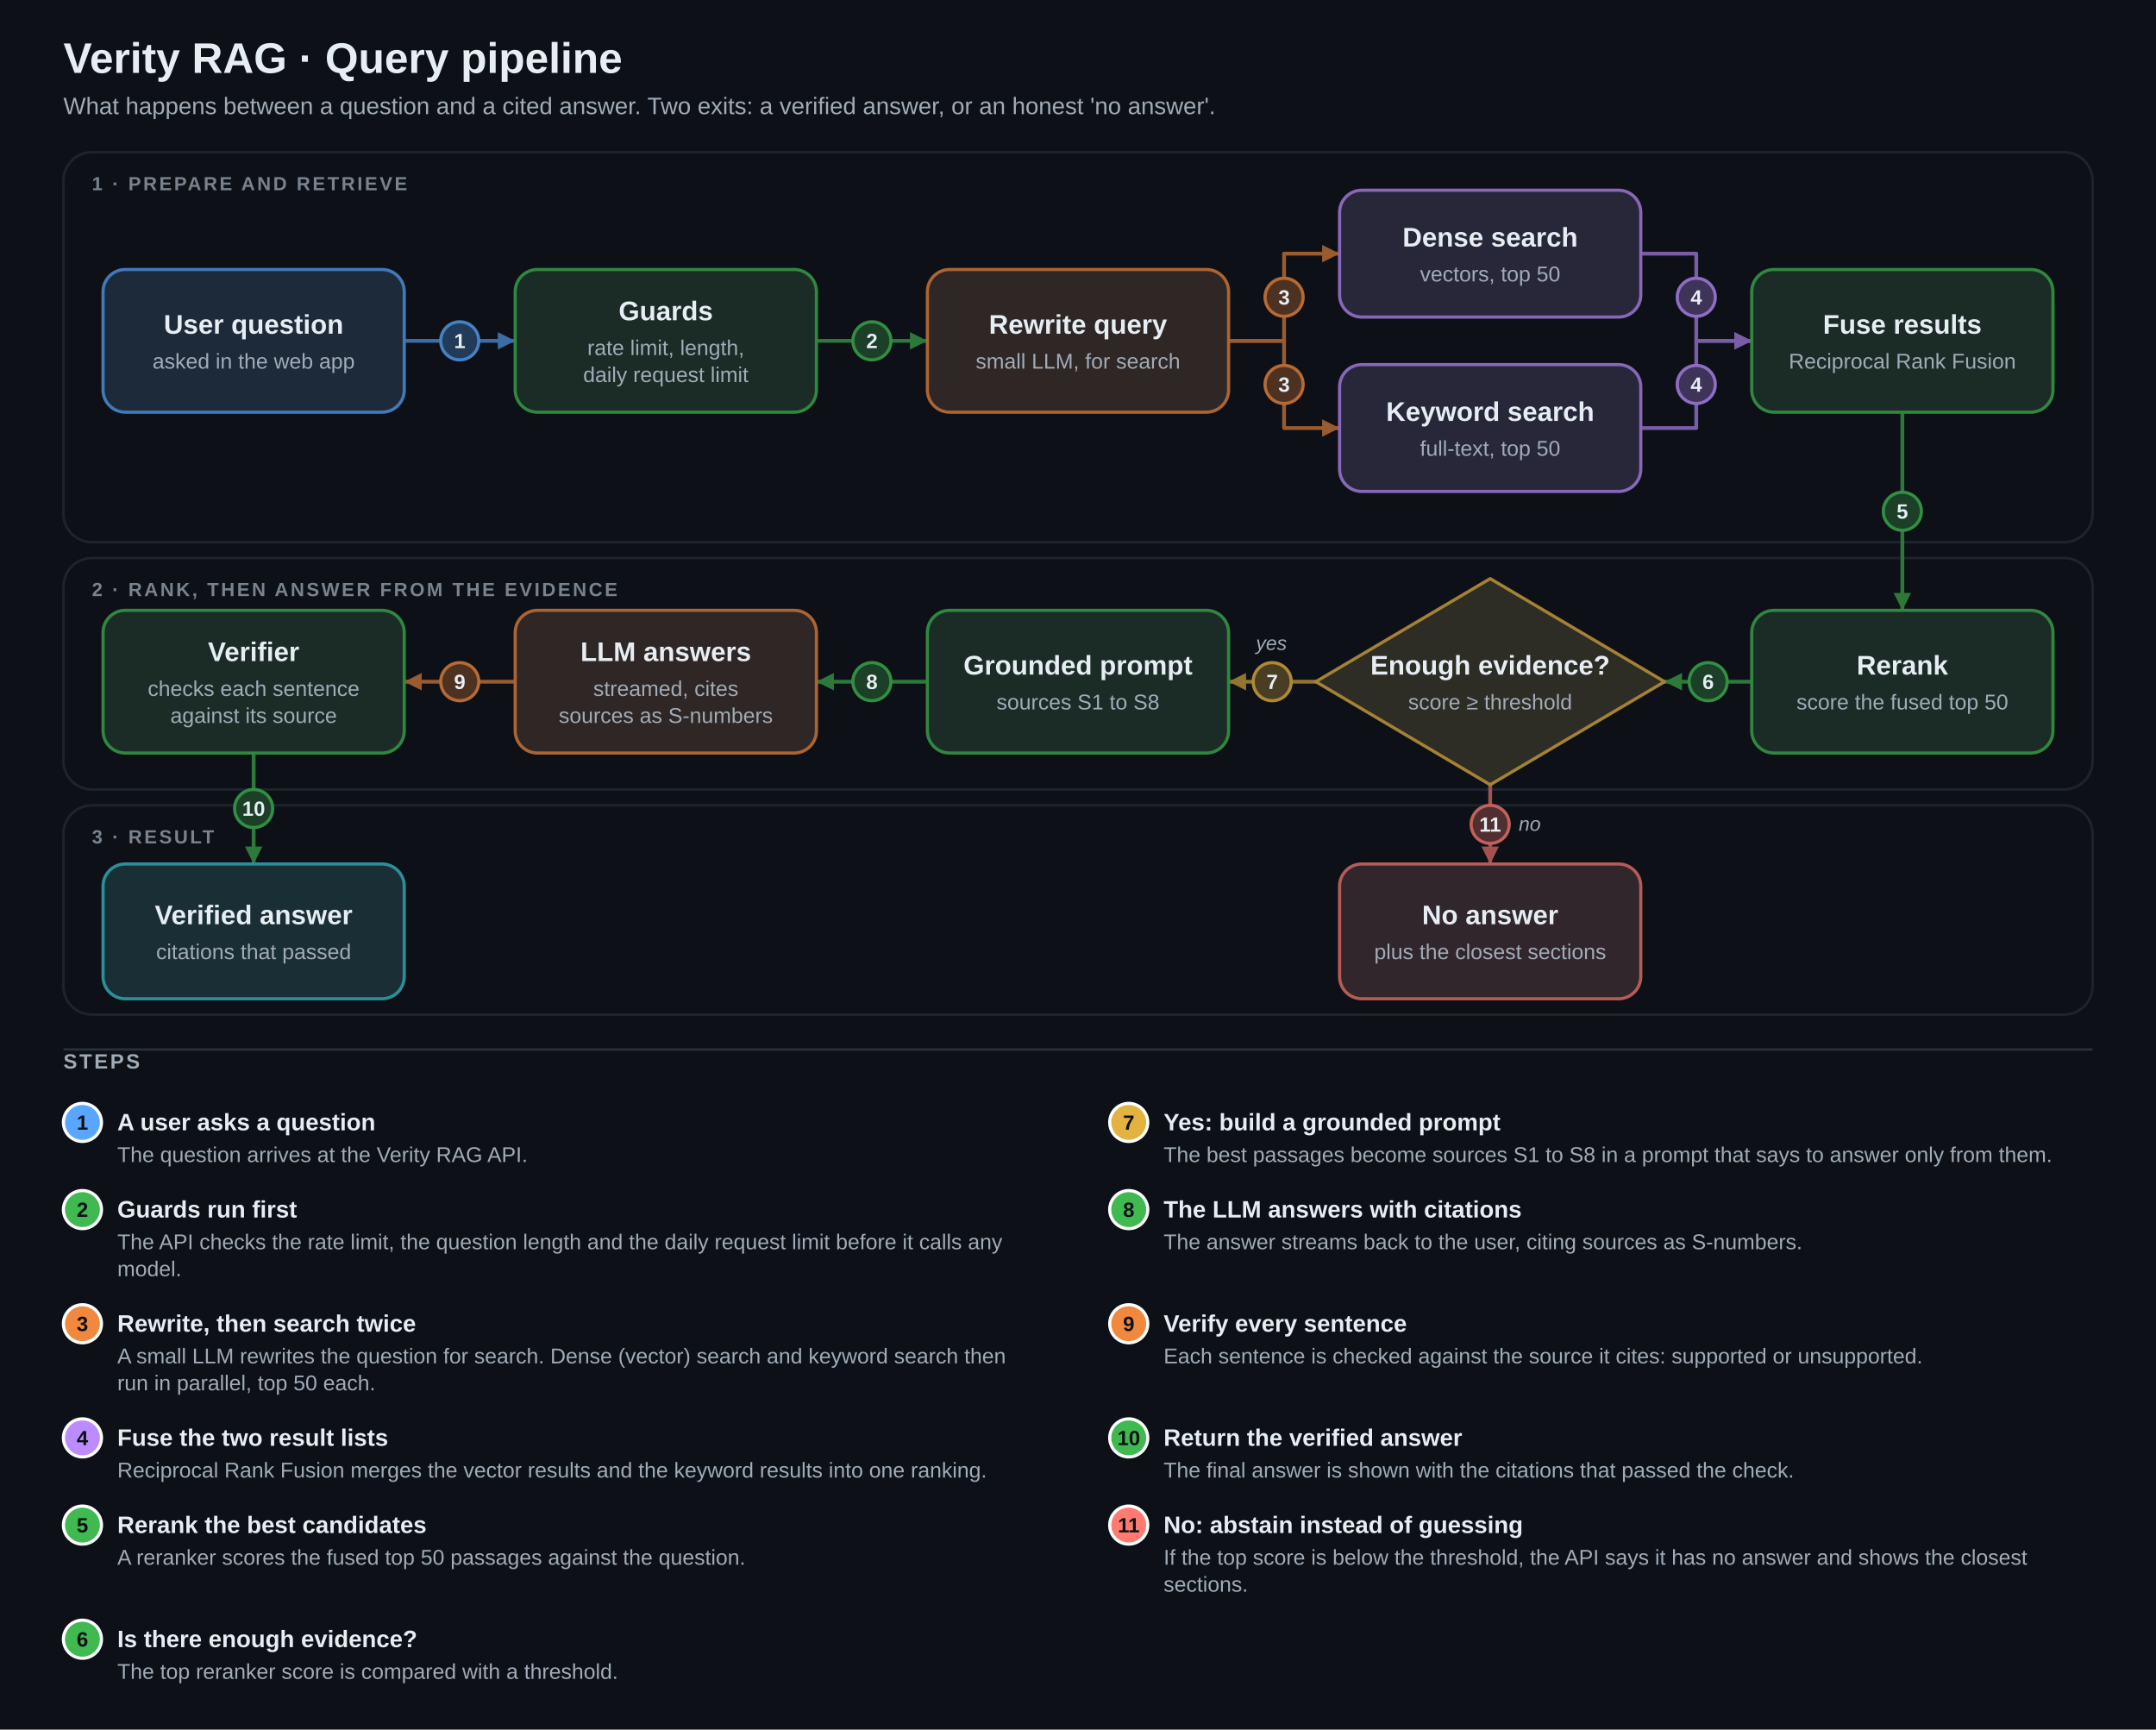
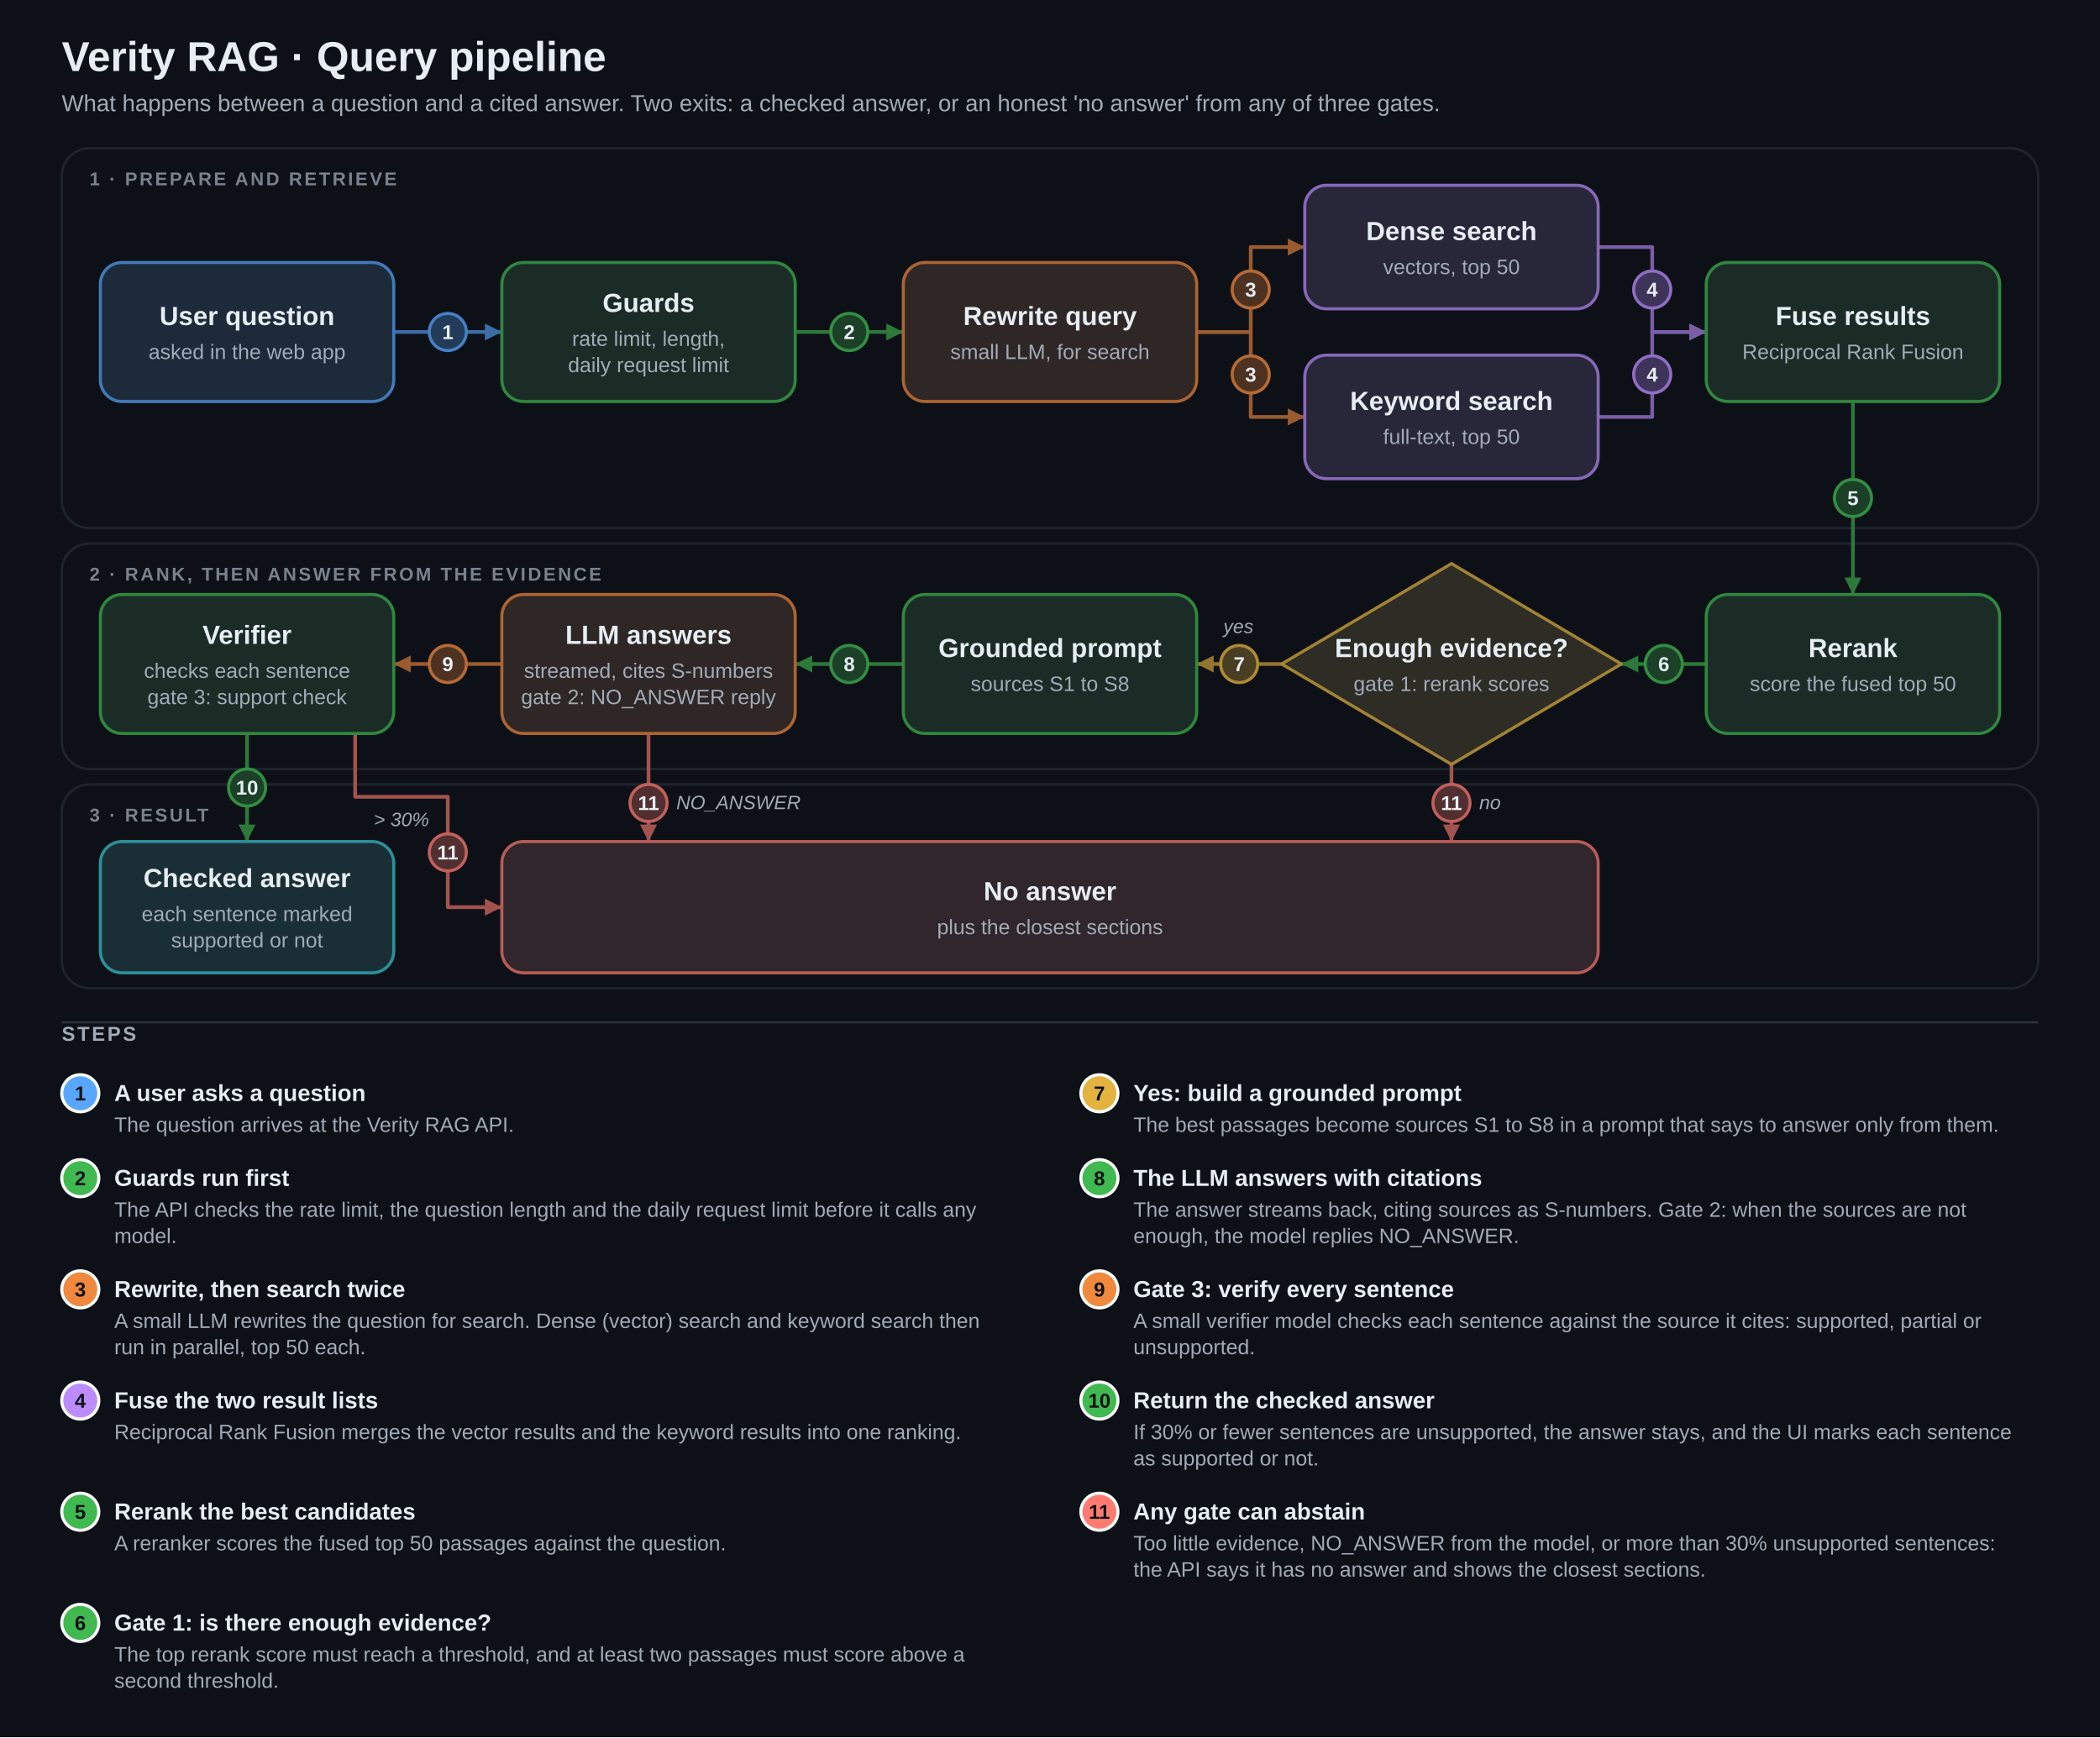
- <svg xmlns="http://www.w3.org/2000/svg" width="1360" height="1091" viewBox="0 0 1360 1091" font-family="Arial, 'Liberation Sans', Helvetica, sans-serif" role="img" aria-labelledby="t d">
+ <svg xmlns="http://www.w3.org/2000/svg" width="1360" height="1125" viewBox="0 0 1360 1125" font-family="Arial, 'Liberation Sans', Helvetica, sans-serif" role="img" aria-labelledby="t d">
  <rect width="100%" height="100%" fill="#0d1117" />
  <text x="40" y="46" font-size="27" font-weight="700" fill="#e6edf3">Verity RAG · Query pipeline</text>
-   <text x="40" y="72" font-size="15" fill="#a1abb7">What happens between a question and a cited answer. Two exits: a verified answer, or an honest 'no answer'.</text>
+   <text x="40" y="72" font-size="15" fill="#a1abb7">What happens between a question and a cited answer. Two exits: a checked answer, or an honest 'no answer' from any of three gates.</text>
  <rect x="40" y="96" width="1280" height="246" rx="18" fill="none" stroke="#1d242d" stroke-width="1.6" />
  <text x="58" y="120" font-size="12" font-weight="700" letter-spacing="1.4" fill="#79828e">1 · PREPARE AND RETRIEVE</text>
  <rect x="40" y="352" width="1280" height="146" rx="18" fill="none" stroke="#1d242d" stroke-width="1.6" />
  <text x="58" y="376" font-size="12" font-weight="700" letter-spacing="1.4" fill="#79828e">2 · RANK, THEN ANSWER FROM THE EVIDENCE</text>
  <rect x="40" y="508" width="1280" height="132" rx="18" fill="none" stroke="#1d242d" stroke-width="1.6" />
  <text x="58" y="532" font-size="12" font-weight="700" letter-spacing="1.4" fill="#79828e">3 · RESULT</text>
  <polyline points="255.0,215.0 325.0,215.0" fill="none" stroke="#3c6da7" stroke-width="2.4" stroke-linejoin="round" stroke-linecap="round" />
  <polygon points="325.0,215.0 314.0,220.5 314.0,209.5" fill="#3c6da7" />
  <polyline points="515.0,215.0 585.0,215.0" fill="none" stroke="#2c793a" stroke-width="2.4" stroke-linejoin="round" stroke-linecap="round" />
  <polygon points="585.0,215.0 574.0,220.5 574.0,209.5" fill="#2c793a" />
  <polyline points="775.0,215.0 810.0,215.0 810.0,160.0 845.0,160.0" fill="none" stroke="#9a5b2f" stroke-width="2.4" stroke-linejoin="round" stroke-linecap="round" />
  <polygon points="845.0,160.0 834.0,165.5 834.0,154.5" fill="#9a5b2f" />
  <polyline points="775.0,215.0 810.0,215.0 810.0,270.0 845.0,270.0" fill="none" stroke="#9a5b2f" stroke-width="2.4" stroke-linejoin="round" stroke-linecap="round" />
  <polygon points="845.0,270.0 834.0,275.5 834.0,264.5" fill="#9a5b2f" />
  <polyline points="1035.0,160.0 1070.0,160.0 1070.0,215.0 1105.0,215.0" fill="none" stroke="#7a5da7" stroke-width="2.4" stroke-linejoin="round" stroke-linecap="round" />
  <polygon points="1105.0,215.0 1094.0,220.5 1094.0,209.5" fill="#7a5da7" />
  <polyline points="1035.0,270.0 1070.0,270.0 1070.0,215.0 1105.0,215.0" fill="none" stroke="#7a5da7" stroke-width="2.4" stroke-linejoin="round" stroke-linecap="round" />
  <polygon points="1105.0,215.0 1094.0,220.5 1094.0,209.5" fill="#7a5da7" />
  <polyline points="1200.0,260.0 1200.0,385.0" fill="none" stroke="#2c793a" stroke-width="2.4" stroke-linejoin="round" stroke-linecap="round" />
  <polygon points="1200.0,385.0 1194.5,374.0 1205.5,374.0" fill="#2c793a" />
  <polyline points="1105.0,430.0 1050.0,430.0" fill="none" stroke="#2c793a" stroke-width="2.4" stroke-linejoin="round" stroke-linecap="round" />
  <polygon points="1050.0,430.0 1061.0,424.5 1061.0,435.5" fill="#2c793a" />
  <polyline points="830.0,430.0 775.0,430.0" fill="none" stroke="#927531" stroke-width="2.4" stroke-linejoin="round" stroke-linecap="round" />
  <polygon points="775.0,430.0 786.0,424.5 786.0,435.5" fill="#927531" />
  <text x="802" y="410" text-anchor="middle" font-size="12.5" font-style="italic" fill="#a1abb7" stroke="#0d1117" stroke-width="5" stroke-linejoin="round" paint-order="stroke">yes</text>
  <polyline points="585.0,430.0 515.0,430.0" fill="none" stroke="#2c793a" stroke-width="2.4" stroke-linejoin="round" stroke-linecap="round" />
  <polygon points="515.0,430.0 526.0,424.5 526.0,435.5" fill="#2c793a" />
  <polyline points="325.0,430.0 255.0,430.0" fill="none" stroke="#9a5b2f" stroke-width="2.4" stroke-linejoin="round" stroke-linecap="round" />
  <polygon points="255.0,430.0 266.0,424.5 266.0,435.5" fill="#9a5b2f" />
  <polyline points="160.0,475.0 160.0,545.0" fill="none" stroke="#2c793a" stroke-width="2.4" stroke-linejoin="round" stroke-linecap="round" />
  <polygon points="160.0,545.0 154.5,534.0 165.5,534.0" fill="#2c793a" />
  <polyline points="940.0,495.0 940.0,545.0" fill="none" stroke="#a3534f" stroke-width="2.4" stroke-linejoin="round" stroke-linecap="round" />
  <polygon points="940.0,545.0 934.5,534.0 945.5,534.0" fill="#a3534f" />
+   <polyline points="420.0,475.0 420.0,545.0" fill="none" stroke="#a3534f" stroke-width="2.4" stroke-linejoin="round" stroke-linecap="round" />
+   <polygon points="420.0,545.0 414.5,534.0 425.5,534.0" fill="#a3534f" />
+   <polyline points="230.0,475.0 230.0,516.0 290.0,516.0 290.0,587.5 325.0,587.5" fill="none" stroke="#a3534f" stroke-width="2.4" stroke-linejoin="round" stroke-linecap="round" />
+   <polygon points="325.0,587.5 314.0,593.0 314.0,582.0" fill="#a3534f" />
  <text x="958" y="524" text-anchor="start" font-size="12.5" font-style="italic" fill="#a1abb7" stroke="#0d1117" stroke-width="5" stroke-linejoin="round" paint-order="stroke">no</text>
+   <text x="260" y="535" text-anchor="middle" font-size="12.5" font-style="italic" fill="#a1abb7" stroke="#0d1117" stroke-width="5" stroke-linejoin="round" paint-order="stroke">&gt; 30%</text>
+   <text x="438" y="524" text-anchor="start" font-size="12.5" font-style="italic" fill="#a1abb7" stroke="#0d1117" stroke-width="5" stroke-linejoin="round" paint-order="stroke">NO_ANSWER</text>
  <rect x="65" y="170" width="190" height="90" rx="14" fill="#1d2a3a" stroke="#4279b9" stroke-width="2" />
  <text x="160.0" y="210.5" text-anchor="middle" font-size="17" font-weight="700" fill="#e6edf3">User question</text>
  <text x="160.0" y="232.5" text-anchor="middle" font-size="13.5" fill="#a1abb7">asked in the web app</text>
  <rect x="325" y="170" width="190" height="90" rx="14" fill="#1b2c27" stroke="#30873f" stroke-width="2" />
  <text x="420.0" y="202.0" text-anchor="middle" font-size="17" font-weight="700" fill="#e6edf3">Guards</text>
  <text x="420.0" y="224.0" text-anchor="middle" font-size="13.5" fill="#a1abb7">rate limit, length,</text>
  <text x="420.0" y="241.0" text-anchor="middle" font-size="13.5" fill="#a1abb7">daily request limit</text>
  <rect x="585" y="170" width="190" height="90" rx="14" fill="#2e2725" stroke="#ac6432" stroke-width="2" />
  <text x="680.0" y="210.5" text-anchor="middle" font-size="17" font-weight="700" fill="#e6edf3">Rewrite query</text>
  <text x="680.0" y="232.5" text-anchor="middle" font-size="13.5" fill="#a1abb7">small LLM, for search</text>
  <rect x="845" y="120" width="190" height="80" rx="14" fill="#28273a" stroke="#8867b9" stroke-width="2" />
  <text x="940.0" y="155.5" text-anchor="middle" font-size="17" font-weight="700" fill="#e6edf3">Dense search</text>
  <text x="940.0" y="177.5" text-anchor="middle" font-size="13.5" fill="#a1abb7">vectors, top 50</text>
  <rect x="845" y="230" width="190" height="80" rx="14" fill="#28273a" stroke="#8867b9" stroke-width="2" />
  <text x="940.0" y="265.5" text-anchor="middle" font-size="17" font-weight="700" fill="#e6edf3">Keyword search</text>
  <text x="940.0" y="287.5" text-anchor="middle" font-size="13.5" fill="#a1abb7">full-text, top 50</text>
  <rect x="1105" y="170" width="190" height="90" rx="14" fill="#1b2c27" stroke="#30873f" stroke-width="2" />
  <text x="1200.0" y="210.5" text-anchor="middle" font-size="17" font-weight="700" fill="#e6edf3">Fuse results</text>
  <text x="1200.0" y="232.5" text-anchor="middle" font-size="13.5" fill="#a1abb7">Reciprocal Rank Fusion</text>
  <rect x="1105" y="385" width="190" height="90" rx="14" fill="#1b2c27" stroke="#30873f" stroke-width="2" />
  <text x="1200.0" y="425.5" text-anchor="middle" font-size="17" font-weight="700" fill="#e6edf3">Rerank</text>
  <text x="1200.0" y="447.5" text-anchor="middle" font-size="13.5" fill="#a1abb7">score the fused top 50</text>
  <polygon points="940.0,365 1050,430.0 940.0,495 830,430.0" fill="#2d2c25" stroke="#a38234" stroke-width="2" stroke-linejoin="round" />
  <text x="940.0" y="425.5" text-anchor="middle" font-size="17" font-weight="700" fill="#e6edf3">Enough evidence?</text>
-   <text x="940.0" y="447.5" text-anchor="middle" font-size="13.5" fill="#a1abb7">score ≥ threshold</text>
+   <text x="940.0" y="447.5" text-anchor="middle" font-size="13.5" fill="#a1abb7">gate 1: rerank scores</text>
  <rect x="585" y="385" width="190" height="90" rx="14" fill="#1b2c27" stroke="#30873f" stroke-width="2" />
  <text x="680.0" y="425.5" text-anchor="middle" font-size="17" font-weight="700" fill="#e6edf3">Grounded prompt</text>
  <text x="680.0" y="447.5" text-anchor="middle" font-size="13.5" fill="#a1abb7">sources S1 to S8</text>
  <rect x="325" y="385" width="190" height="90" rx="14" fill="#2e2725" stroke="#ac6432" stroke-width="2" />
  <text x="420.0" y="417.0" text-anchor="middle" font-size="17" font-weight="700" fill="#e6edf3">LLM answers</text>
-   <text x="420.0" y="439.0" text-anchor="middle" font-size="13.5" fill="#a1abb7">streamed, cites</text>
-   <text x="420.0" y="456.0" text-anchor="middle" font-size="13.5" fill="#a1abb7">sources as S-numbers</text>
+   <text x="420.0" y="439.0" text-anchor="middle" font-size="13.5" fill="#a1abb7">streamed, cites S-numbers</text>
+   <text x="420.0" y="456.0" text-anchor="middle" font-size="13.5" fill="#a1abb7">gate 2: NO_ANSWER reply</text>
  <rect x="65" y="385" width="190" height="90" rx="14" fill="#1b2c27" stroke="#30873f" stroke-width="2" />
  <text x="160.0" y="417.0" text-anchor="middle" font-size="17" font-weight="700" fill="#e6edf3">Verifier</text>
  <text x="160.0" y="439.0" text-anchor="middle" font-size="13.5" fill="#a1abb7">checks each sentence</text>
-   <text x="160.0" y="456.0" text-anchor="middle" font-size="13.5" fill="#a1abb7">against its source</text>
+   <text x="160.0" y="456.0" text-anchor="middle" font-size="13.5" fill="#a1abb7">gate 3: support check</text>
  <rect x="65" y="545" width="190" height="85" rx="14" fill="#1a2e35" stroke="#2c8f98" stroke-width="2" />
-   <text x="160.0" y="583.0" text-anchor="middle" font-size="17" font-weight="700" fill="#e6edf3">Verified answer</text>
-   <text x="160.0" y="605.0" text-anchor="middle" font-size="13.5" fill="#a1abb7">citations that passed</text>
-   <rect x="845" y="545" width="190" height="85" rx="14" fill="#30262b" stroke="#b65b57" stroke-width="2" />
-   <text x="940.0" y="583.0" text-anchor="middle" font-size="17" font-weight="700" fill="#e6edf3">No answer</text>
-   <text x="940.0" y="605.0" text-anchor="middle" font-size="13.5" fill="#a1abb7">plus the closest sections</text>
+   <text x="160.0" y="574.5" text-anchor="middle" font-size="17" font-weight="700" fill="#e6edf3">Checked answer</text>
+   <text x="160.0" y="596.5" text-anchor="middle" font-size="13.5" fill="#a1abb7">each sentence marked</text>
+   <text x="160.0" y="613.5" text-anchor="middle" font-size="13.5" fill="#a1abb7">supported or not</text>
+   <rect x="325" y="545" width="710" height="85" rx="14" fill="#30262b" stroke="#b65b57" stroke-width="2" />
+   <text x="680.0" y="583.0" text-anchor="middle" font-size="17" font-weight="700" fill="#e6edf3">No answer</text>
+   <text x="680.0" y="605.0" text-anchor="middle" font-size="13.5" fill="#a1abb7">plus the closest sections</text>
  <circle cx="290.0" cy="215.0" r="12" fill="#223b58" stroke="#4581c5" stroke-width="2" />
  <text x="290.0" y="219.6" text-anchor="middle" font-size="13" font-weight="700" fill="#e6edf3">1</text>
  <circle cx="550.0" cy="215.0" r="12" fill="#1b4027" stroke="#328f42" stroke-width="2" />
  <text x="550.0" y="219.6" text-anchor="middle" font-size="13" font-weight="700" fill="#e6edf3">2</text>
  <circle cx="810.0" cy="187.5" r="12" fill="#4d3222" stroke="#b76a34" stroke-width="2" />
  <text x="810.0" y="192.1" text-anchor="middle" font-size="13" font-weight="700" fill="#e6edf3">3</text>
  <circle cx="810.0" cy="242.5" r="12" fill="#4d3222" stroke="#b76a34" stroke-width="2" />
  <text x="810.0" y="247.1" text-anchor="middle" font-size="13" font-weight="700" fill="#e6edf3">3</text>
  <circle cx="1070.0" cy="187.5" r="12" fill="#3e3358" stroke="#906dc5" stroke-width="2" />
  <text x="1070.0" y="192.1" text-anchor="middle" font-size="13" font-weight="700" fill="#e6edf3">4</text>
  <circle cx="1070.0" cy="242.5" r="12" fill="#3e3358" stroke="#906dc5" stroke-width="2" />
  <text x="1070.0" y="247.1" text-anchor="middle" font-size="13" font-weight="700" fill="#e6edf3">4</text>
  <circle cx="1200.0" cy="322.5" r="12" fill="#1b4027" stroke="#328f42" stroke-width="2" />
  <text x="1200.0" y="327.1" text-anchor="middle" font-size="13" font-weight="700" fill="#e6edf3">5</text>
  <circle cx="1077.5" cy="430.0" r="12" fill="#1b4027" stroke="#328f42" stroke-width="2" />
  <text x="1077.5" y="434.6" text-anchor="middle" font-size="13" font-weight="700" fill="#e6edf3">6</text>
  <circle cx="802.5" cy="430.0" r="12" fill="#493e23" stroke="#ae8a36" stroke-width="2" />
  <text x="802.5" y="434.6" text-anchor="middle" font-size="13" font-weight="700" fill="#e6edf3">7</text>
  <circle cx="550.0" cy="430.0" r="12" fill="#1b4027" stroke="#328f42" stroke-width="2" />
  <text x="550.0" y="434.6" text-anchor="middle" font-size="13" font-weight="700" fill="#e6edf3">8</text>
  <circle cx="290.0" cy="430.0" r="12" fill="#4d3222" stroke="#b76a34" stroke-width="2" />
  <text x="290.0" y="434.6" text-anchor="middle" font-size="13" font-weight="700" fill="#e6edf3">9</text>
  <circle cx="160.0" cy="510.0" r="12" fill="#1b4027" stroke="#328f42" stroke-width="2" />
  <text x="160.0" y="514.6" text-anchor="middle" font-size="13" font-weight="700" fill="#e6edf3">10</text>
  <circle cx="940.0" cy="520.0" r="12" fill="#512f30" stroke="#c2605b" stroke-width="2" />
  <text x="940.0" y="524.6" text-anchor="middle" font-size="13" font-weight="700" fill="#e6edf3">11</text>
+   <circle cx="420.0" cy="520.0" r="12" fill="#512f30" stroke="#c2605b" stroke-width="2" />
+   <text x="420.0" y="524.6" text-anchor="middle" font-size="13" font-weight="700" fill="#e6edf3">11</text>
+   <circle cx="290.0" cy="552.0" r="12" fill="#512f30" stroke="#c2605b" stroke-width="2" />
+   <text x="290.0" y="556.6" text-anchor="middle" font-size="13" font-weight="700" fill="#e6edf3">11</text>
  <line x1="40" y1="662" x2="1320" y2="662" stroke="#2a313a" stroke-width="1.5" />
  <text x="40" y="674" font-size="13" font-weight="700" letter-spacing="1.4" fill="#a1abb7">STEPS</text>
  <circle cx="52.0" cy="708.0" r="12" fill="#58a6ff" stroke="#ffffff" stroke-width="2" />
  <text x="52.0" y="712.6" text-anchor="middle" font-size="13" font-weight="700" fill="#0d1117">1</text>
  <text x="74.0" y="713" font-size="15" font-weight="700" fill="#e6edf3">A user asks a question</text>
  <text x="74.0" y="733" font-size="13.5" fill="#a1abb7">The question arrives at the Verity RAG API.</text>
  <circle cx="712.0" cy="708.0" r="12" fill="#e3b341" stroke="#ffffff" stroke-width="2" />
  <text x="712.0" y="712.6" text-anchor="middle" font-size="13" font-weight="700" fill="#0d1117">7</text>
  <text x="734.0" y="713" font-size="15" font-weight="700" fill="#e6edf3">Yes: build a grounded prompt</text>
  <text x="734.0" y="733" font-size="13.5" fill="#a1abb7">The best passages become sources S1 to S8 in a prompt that says to answer only from them.</text>
  <circle cx="52.0" cy="763.0" r="12" fill="#3fb950" stroke="#ffffff" stroke-width="2" />
  <text x="52.0" y="767.6" text-anchor="middle" font-size="13" font-weight="700" fill="#0d1117">2</text>
  <text x="74.0" y="768" font-size="15" font-weight="700" fill="#e6edf3">Guards run first</text>
  <text x="74.0" y="788" font-size="13.5" fill="#a1abb7">The API checks the rate limit, the question length and the daily request limit before it calls any</text>
  <text x="74.0" y="805" font-size="13.5" fill="#a1abb7">model.</text>
  <circle cx="712.0" cy="763.0" r="12" fill="#3fb950" stroke="#ffffff" stroke-width="2" />
  <text x="712.0" y="767.6" text-anchor="middle" font-size="13" font-weight="700" fill="#0d1117">8</text>
  <text x="734.0" y="768" font-size="15" font-weight="700" fill="#e6edf3">The LLM answers with citations</text>
-   <text x="734.0" y="788" font-size="13.5" fill="#a1abb7">The answer streams back to the user, citing sources as S-numbers.</text>
+   <text x="734.0" y="788" font-size="13.5" fill="#a1abb7">The answer streams back, citing sources as S-numbers. Gate 2: when the sources are not</text>
+   <text x="734.0" y="805" font-size="13.5" fill="#a1abb7">enough, the model replies NO_ANSWER.</text>
  <circle cx="52.0" cy="835.0" r="12" fill="#f0883e" stroke="#ffffff" stroke-width="2" />
  <text x="52.0" y="839.6" text-anchor="middle" font-size="13" font-weight="700" fill="#0d1117">3</text>
  <text x="74.0" y="840" font-size="15" font-weight="700" fill="#e6edf3">Rewrite, then search twice</text>
  <text x="74.0" y="860" font-size="13.5" fill="#a1abb7">A small LLM rewrites the question for search. Dense (vector) search and keyword search then</text>
  <text x="74.0" y="877" font-size="13.5" fill="#a1abb7">run in parallel, top 50 each.</text>
  <circle cx="712.0" cy="835.0" r="12" fill="#f0883e" stroke="#ffffff" stroke-width="2" />
  <text x="712.0" y="839.6" text-anchor="middle" font-size="13" font-weight="700" fill="#0d1117">9</text>
-   <text x="734.0" y="840" font-size="15" font-weight="700" fill="#e6edf3">Verify every sentence</text>
-   <text x="734.0" y="860" font-size="13.5" fill="#a1abb7">Each sentence is checked against the source it cites: supported or unsupported.</text>
+   <text x="734.0" y="840" font-size="15" font-weight="700" fill="#e6edf3">Gate 3: verify every sentence</text>
+   <text x="734.0" y="860" font-size="13.5" fill="#a1abb7">A small verifier model checks each sentence against the source it cites: supported, partial or</text>
+   <text x="734.0" y="877" font-size="13.5" fill="#a1abb7">unsupported.</text>
  <circle cx="52.0" cy="907.0" r="12" fill="#bc8cff" stroke="#ffffff" stroke-width="2" />
  <text x="52.0" y="911.6" text-anchor="middle" font-size="13" font-weight="700" fill="#0d1117">4</text>
  <text x="74.0" y="912" font-size="15" font-weight="700" fill="#e6edf3">Fuse the two result lists</text>
  <text x="74.0" y="932" font-size="13.5" fill="#a1abb7">Reciprocal Rank Fusion merges the vector results and the keyword results into one ranking.</text>
  <circle cx="712.0" cy="907.0" r="12" fill="#3fb950" stroke="#ffffff" stroke-width="2" />
  <text x="712.0" y="911.6" text-anchor="middle" font-size="13" font-weight="700" fill="#0d1117">10</text>
-   <text x="734.0" y="912" font-size="15" font-weight="700" fill="#e6edf3">Return the verified answer</text>
-   <text x="734.0" y="932" font-size="13.5" fill="#a1abb7">The final answer is shown with the citations that passed the check.</text>
-   <circle cx="52.0" cy="962.0" r="12" fill="#3fb950" stroke="#ffffff" stroke-width="2" />
-   <text x="52.0" y="966.6" text-anchor="middle" font-size="13" font-weight="700" fill="#0d1117">5</text>
-   <text x="74.0" y="967" font-size="15" font-weight="700" fill="#e6edf3">Rerank the best candidates</text>
-   <text x="74.0" y="987" font-size="13.5" fill="#a1abb7">A reranker scores the fused top 50 passages against the question.</text>
-   <circle cx="712.0" cy="962.0" r="12" fill="#ff7b72" stroke="#ffffff" stroke-width="2" />
-   <text x="712.0" y="966.6" text-anchor="middle" font-size="13" font-weight="700" fill="#0d1117">11</text>
-   <text x="734.0" y="967" font-size="15" font-weight="700" fill="#e6edf3">No: abstain instead of guessing</text>
-   <text x="734.0" y="987" font-size="13.5" fill="#a1abb7">If the top score is below the threshold, the API says it has no answer and shows the closest</text>
-   <text x="734.0" y="1004" font-size="13.5" fill="#a1abb7">sections.</text>
-   <circle cx="52.0" cy="1034.0" r="12" fill="#3fb950" stroke="#ffffff" stroke-width="2" />
-   <text x="52.0" y="1038.6" text-anchor="middle" font-size="13" font-weight="700" fill="#0d1117">6</text>
-   <text x="74.0" y="1039" font-size="15" font-weight="700" fill="#e6edf3">Is there enough evidence?</text>
-   <text x="74.0" y="1059" font-size="13.5" fill="#a1abb7">The top reranker score is compared with a threshold.</text>
+   <text x="734.0" y="912" font-size="15" font-weight="700" fill="#e6edf3">Return the checked answer</text>
+   <text x="734.0" y="932" font-size="13.5" fill="#a1abb7">If 30% or fewer sentences are unsupported, the answer stays, and the UI marks each sentence</text>
+   <text x="734.0" y="949" font-size="13.5" fill="#a1abb7">as supported or not.</text>
+   <circle cx="52.0" cy="979.0" r="12" fill="#3fb950" stroke="#ffffff" stroke-width="2" />
+   <text x="52.0" y="983.6" text-anchor="middle" font-size="13" font-weight="700" fill="#0d1117">5</text>
+   <text x="74.0" y="984" font-size="15" font-weight="700" fill="#e6edf3">Rerank the best candidates</text>
+   <text x="74.0" y="1004" font-size="13.5" fill="#a1abb7">A reranker scores the fused top 50 passages against the question.</text>
+   <circle cx="712.0" cy="979.0" r="12" fill="#ff7b72" stroke="#ffffff" stroke-width="2" />
+   <text x="712.0" y="983.6" text-anchor="middle" font-size="13" font-weight="700" fill="#0d1117">11</text>
+   <text x="734.0" y="984" font-size="15" font-weight="700" fill="#e6edf3">Any gate can abstain</text>
+   <text x="734.0" y="1004" font-size="13.5" fill="#a1abb7">Too little evidence, NO_ANSWER from the model, or more than 30% unsupported sentences:</text>
+   <text x="734.0" y="1021" font-size="13.5" fill="#a1abb7">the API says it has no answer and shows the closest sections.</text>
+   <circle cx="52.0" cy="1051.0" r="12" fill="#3fb950" stroke="#ffffff" stroke-width="2" />
+   <text x="52.0" y="1055.6" text-anchor="middle" font-size="13" font-weight="700" fill="#0d1117">6</text>
+   <text x="74.0" y="1056" font-size="15" font-weight="700" fill="#e6edf3">Gate 1: is there enough evidence?</text>
+   <text x="74.0" y="1076" font-size="13.5" fill="#a1abb7">The top rerank score must reach a threshold, and at least two passages must score above a</text>
+   <text x="74.0" y="1093" font-size="13.5" fill="#a1abb7">second threshold.</text>
</svg>
